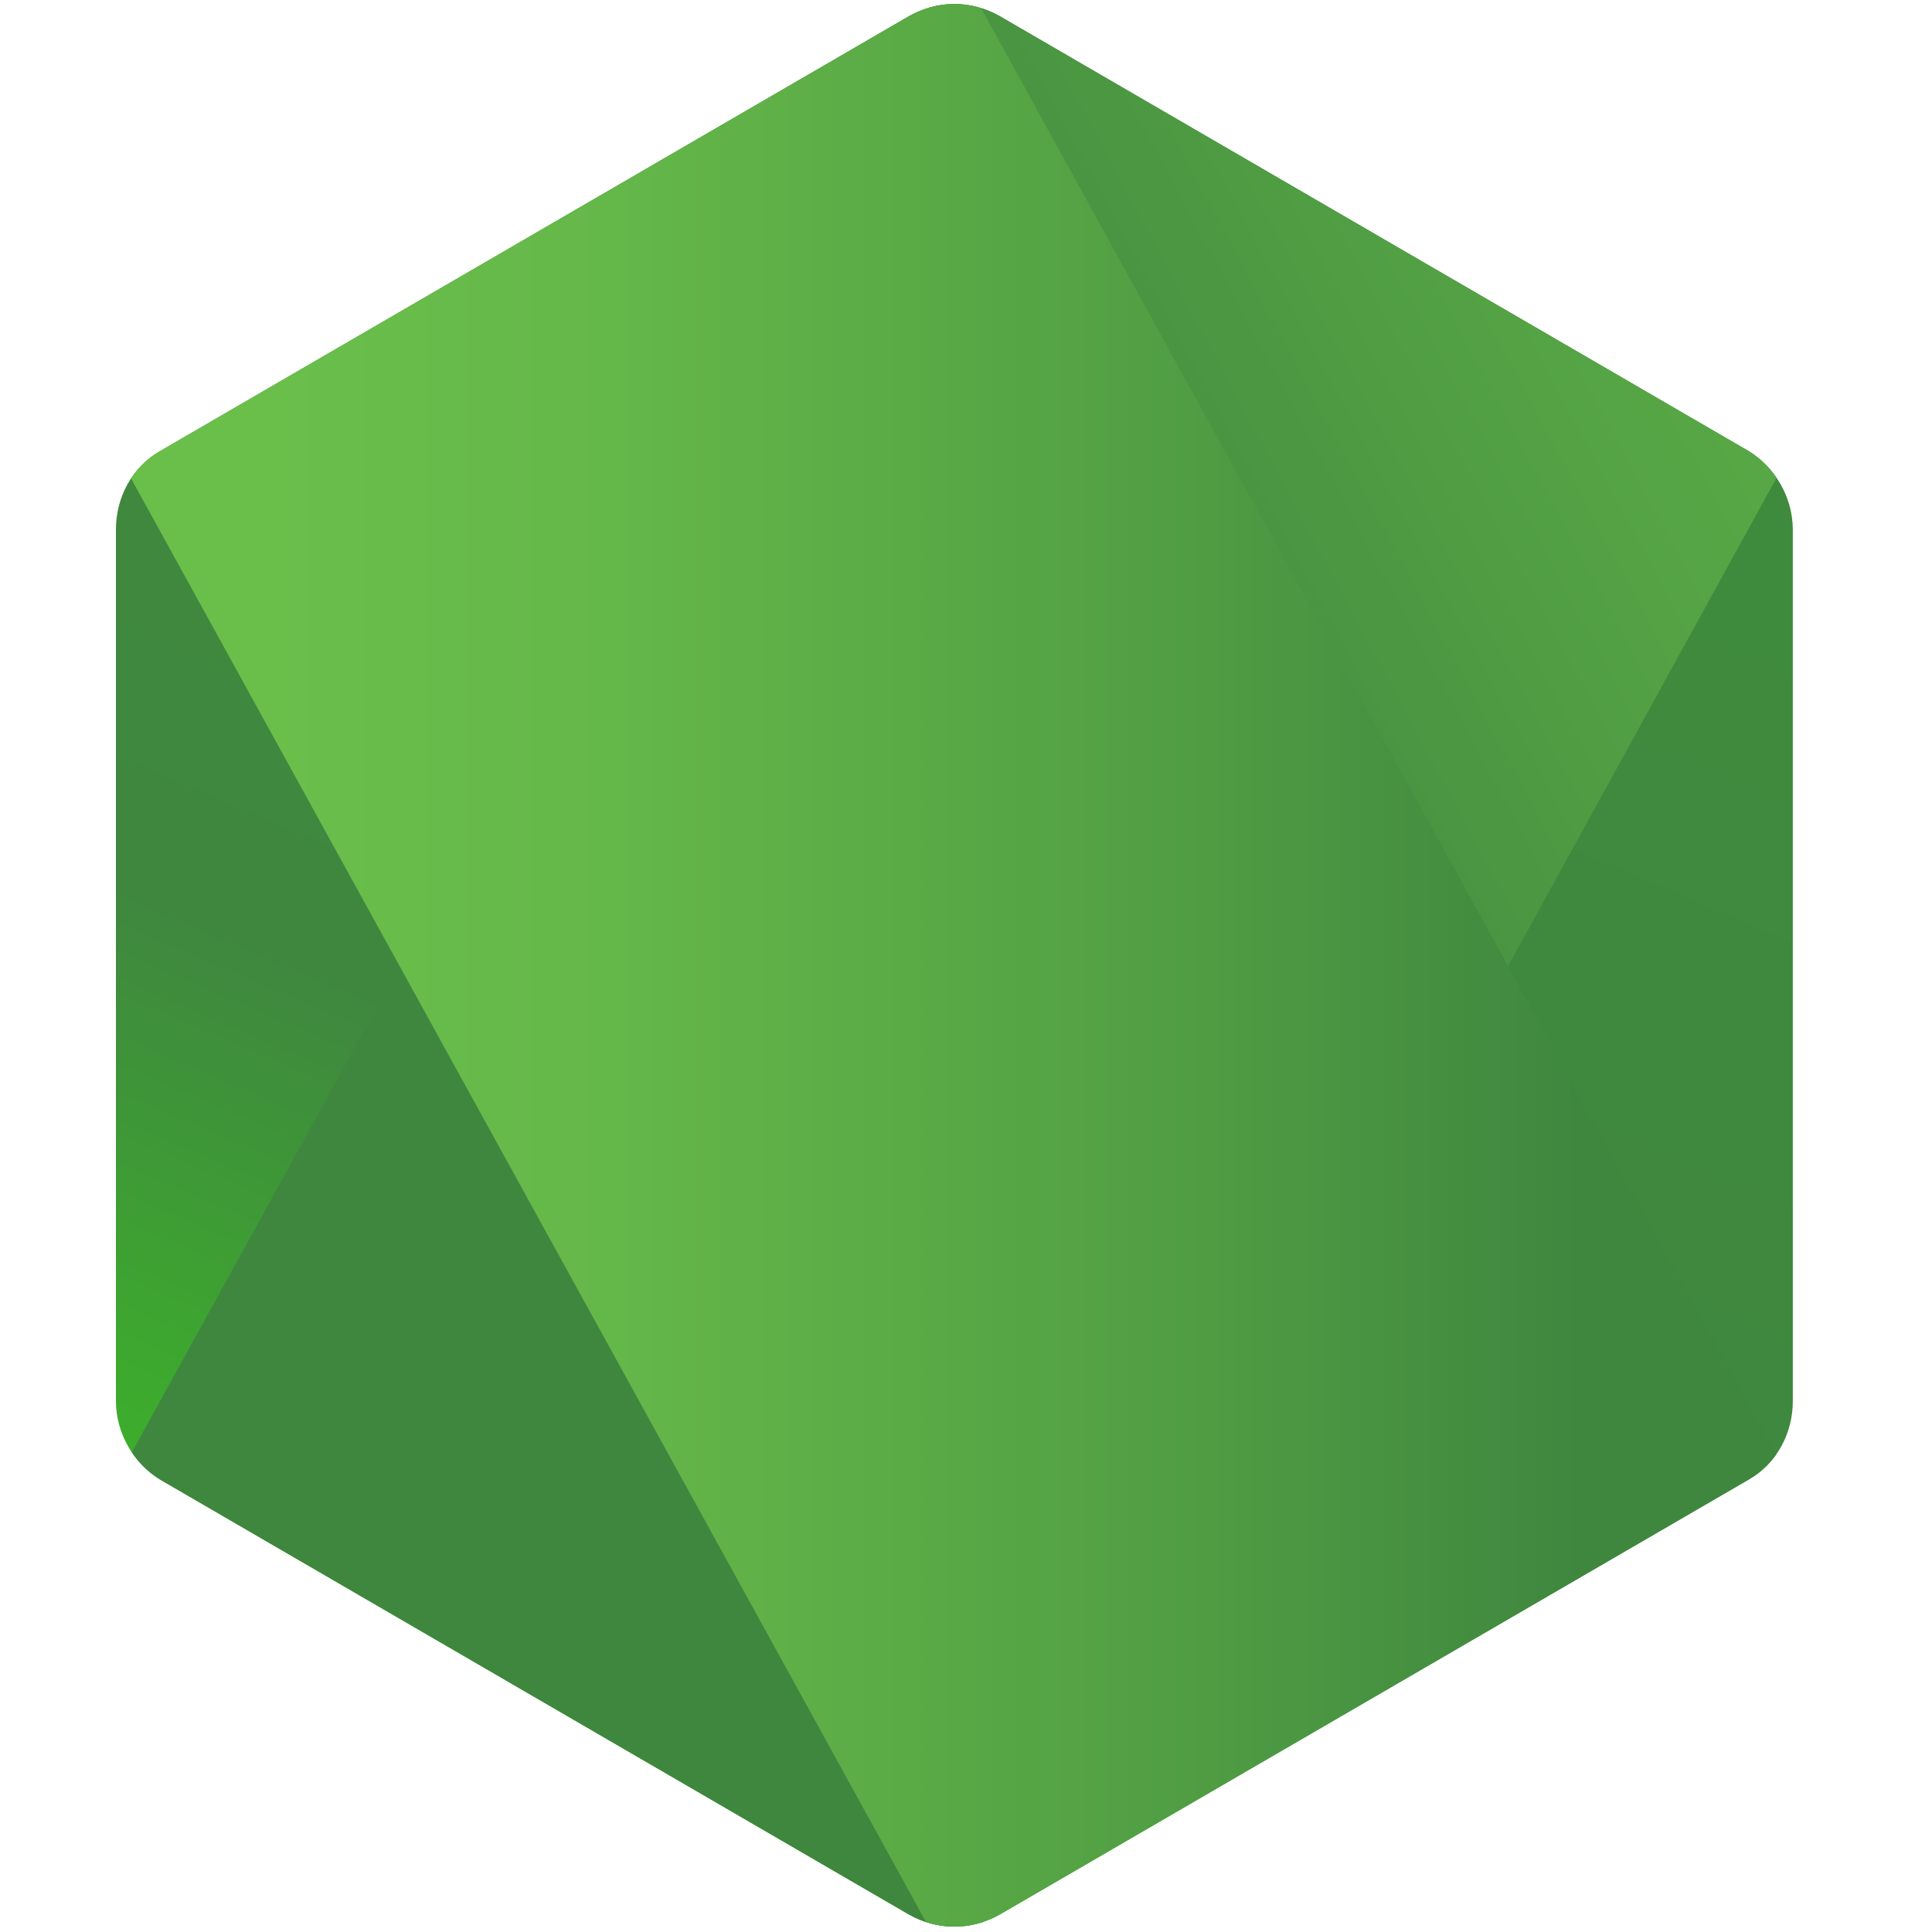
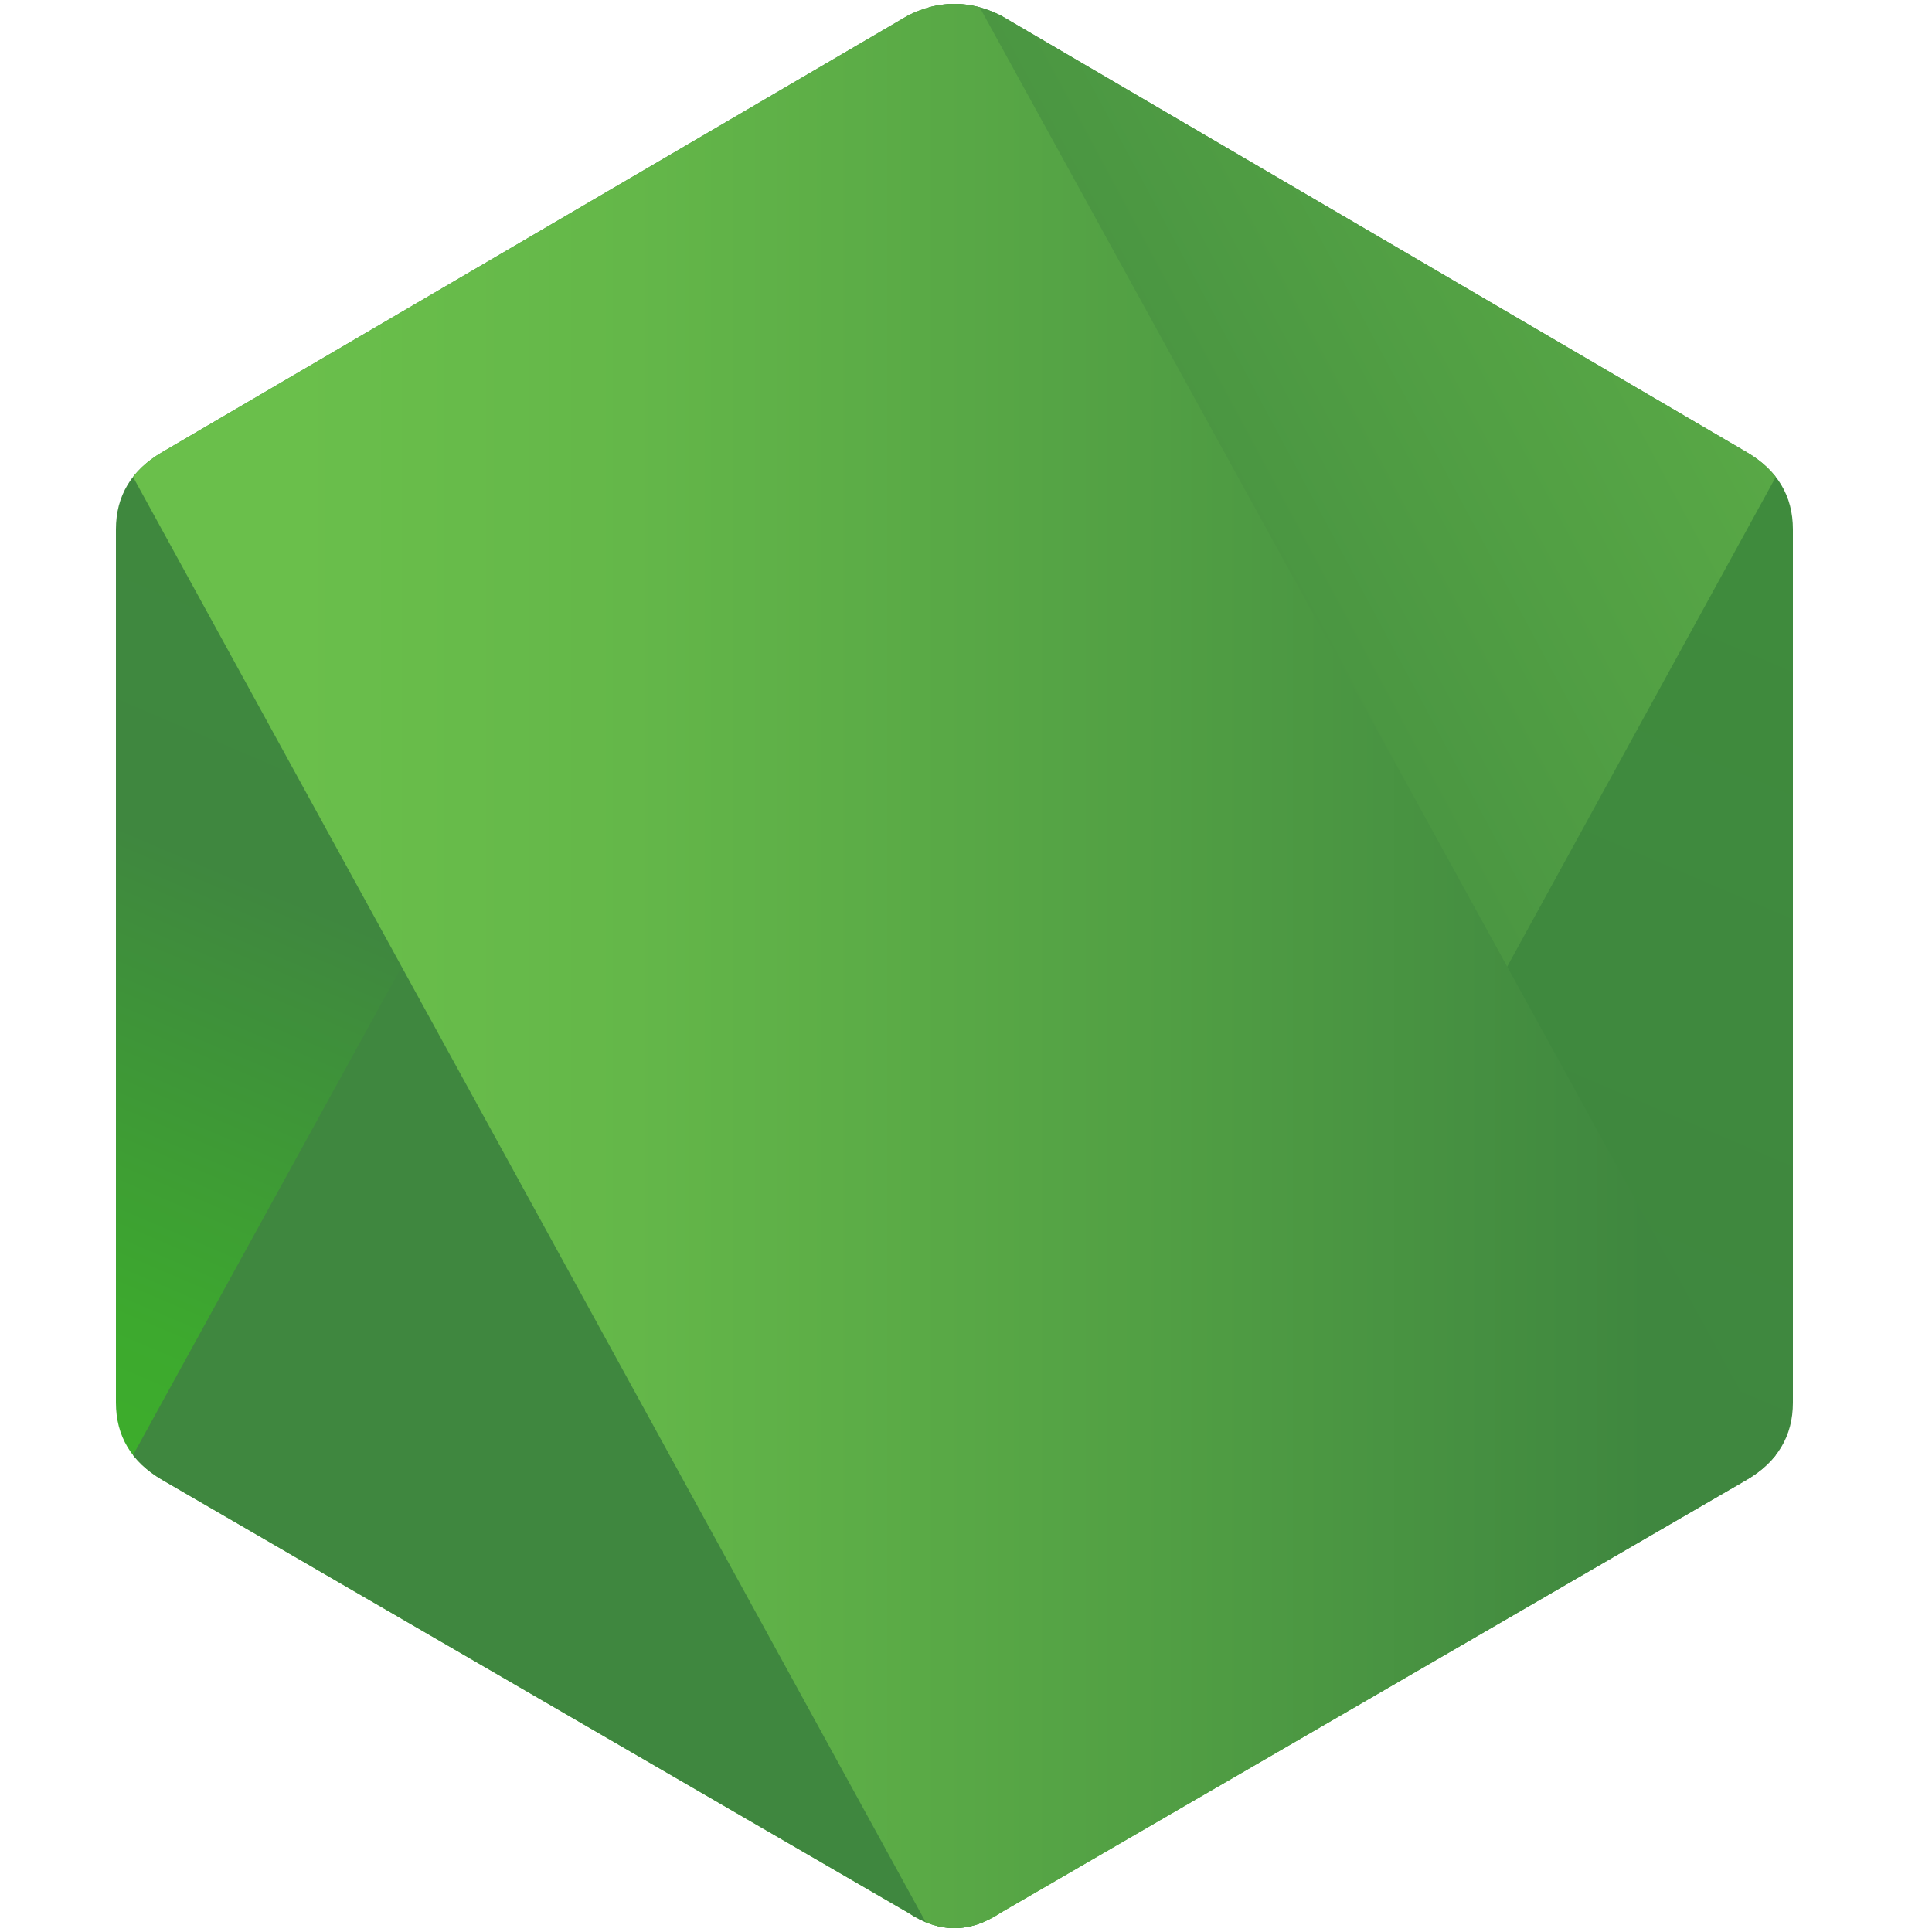
<svg xmlns="http://www.w3.org/2000/svg" width="200" height="200" viewBox="0 0 44 50">
  <defs>
-     <clipPath id="hexClip">
-       <path d="M22.872 0.417C22.136 0 21.262 0 20.525 0.417L1.151 11.669C0.414 12.086 0 12.873 0 13.707V36.258C0 37.092 0.46 37.879 1.151 38.296L20.525 49.549C21.262 49.965 22.136 49.965 22.872 49.549L42.247 38.296C42.984 37.879 43.398 37.092 43.398 36.258V13.707C43.398 12.873 42.938 12.086 42.247 11.669L22.872 0.417Z" />
+     <linearGradient id="a" x1="30.3" x2="14.9" y1="8.6" y2="44.7" gradientUnits="userSpaceOnUse">
+       <stop stop-color="#3f8b3d" />
+       <stop offset=".6" stop-color="#3f873f" />
+       <stop offset=".9" stop-color="#3da92e" />
+       <stop offset="1" stop-color="#3dae2b" />
+     </linearGradient>
+     <linearGradient id="b" x1="18.8" x2="68" y1="26.8" y2=".4" gradientUnits="userSpaceOnUse">
+       <stop offset=".1" stop-color="#3f873f" />
+       <stop offset=".4" stop-color="#52a044" />
+       <stop offset=".7" stop-color="#64b749" />
+       <stop offset=".9" stop-color="#6abf4b" />
+     </linearGradient>
+     <linearGradient id="d" x1=".3" x2="44" y1="24.5" y2="24.5" gradientUnits="userSpaceOnUse">
+       <stop offset=".1" stop-color="#6abf4b" />
+       <stop offset=".3" stop-color="#64b749" />
+       <stop offset=".6" stop-color="#52a044" />
+       <stop offset=".9" stop-color="#3f873f" />
+     </linearGradient>
+     <clipPath id="c">
+       <path d="M22.9.4q-1.2-.6-2.4 0L1.2 11.7q-1.2.7-1.2 2v22.6q0 1.3 1.2 2l19.3 11.2q1.2.8 2.4 0l19.3-11.2q1.2-.7 1.2-2V13.7q0-1.3-1.2-2z" />
    </clipPath>
-     <linearGradient id="main" x1="30.33" y1="8.56" x2="14.9" y2="44.7" gradientUnits="userSpaceOnUse">
-       <stop stop-color="#3F8B3D" />
-       <stop offset="0.64" stop-color="#3F873F" />
-       <stop offset="0.93" stop-color="#3DA92E" />
-       <stop offset="1" stop-color="#3DAE2B" />
-     </linearGradient>
-     <linearGradient id="r1" x1="18.8" y1="26.8" x2="68" y2="0.4" gradientUnits="userSpaceOnUse">
-       <stop offset="0.14" stop-color="#3F873F" />
-       <stop offset="0.4" stop-color="#52A044" />
-       <stop offset="0.71" stop-color="#64B749" />
-       <stop offset="0.91" stop-color="#6ABF4B" />
-     </linearGradient>
-     <linearGradient id="r2" x1="0.25" y1="24.5" x2="44" y2="24.5" gradientUnits="userSpaceOnUse">
-       <stop offset="0.09" stop-color="#6ABF4B" />
-       <stop offset="0.29" stop-color="#64B749" />
-       <stop offset="0.6" stop-color="#52A044" />
-       <stop offset="0.86" stop-color="#3F873F" />
-     </linearGradient>
  </defs>
-   <path fill="url(#main)" d="M22.872 0.417C22.136 0 21.262 0 20.525 0.417L1.151 11.669C0.414 12.086 0 12.873 0 13.707V36.258C0 37.092 0.46 37.879 1.151 38.296L20.525 49.549C21.262 49.965 22.136 49.965 22.872 49.549L42.247 38.296C42.984 37.879 43.398 37.092 43.398 36.258V13.707C43.398 12.873 42.938 12.086 42.247 11.669L22.872 0.417Z" />
-   <polygon fill="url(#r1)" clip-path="url(#hexClip)" points="21.699,-1.047 43.205,11.948 21.699,51.073 0.153,38.055" />
-   <polygon fill="url(#r2)" clip-path="url(#hexClip)" points="21.699,-1.047 0.153,11.948 21.699,51.073 43.205,38.055" />
+   <path fill="url(#a)" d="M22.9.4q-1.2-.6-2.4 0L1.2 11.7q-1.2.7-1.2 2v22.6q0 1.3 1.2 2l19.3 11.2q1.2.8 2.4 0l19.3-11.2q1.2-.7 1.2-2V13.7q0-1.3-1.2-2z" />
+   <path fill="url(#b)" d="m21.7-1 21.5 12.9-21.5 39.2-21.5-13z" clip-path="url(#c)" />
+   <path fill="url(#d)" d="M21.7-1 .2 11.9l21.5 39.2 21.5-13z" clip-path="url(#c)" />
</svg>
